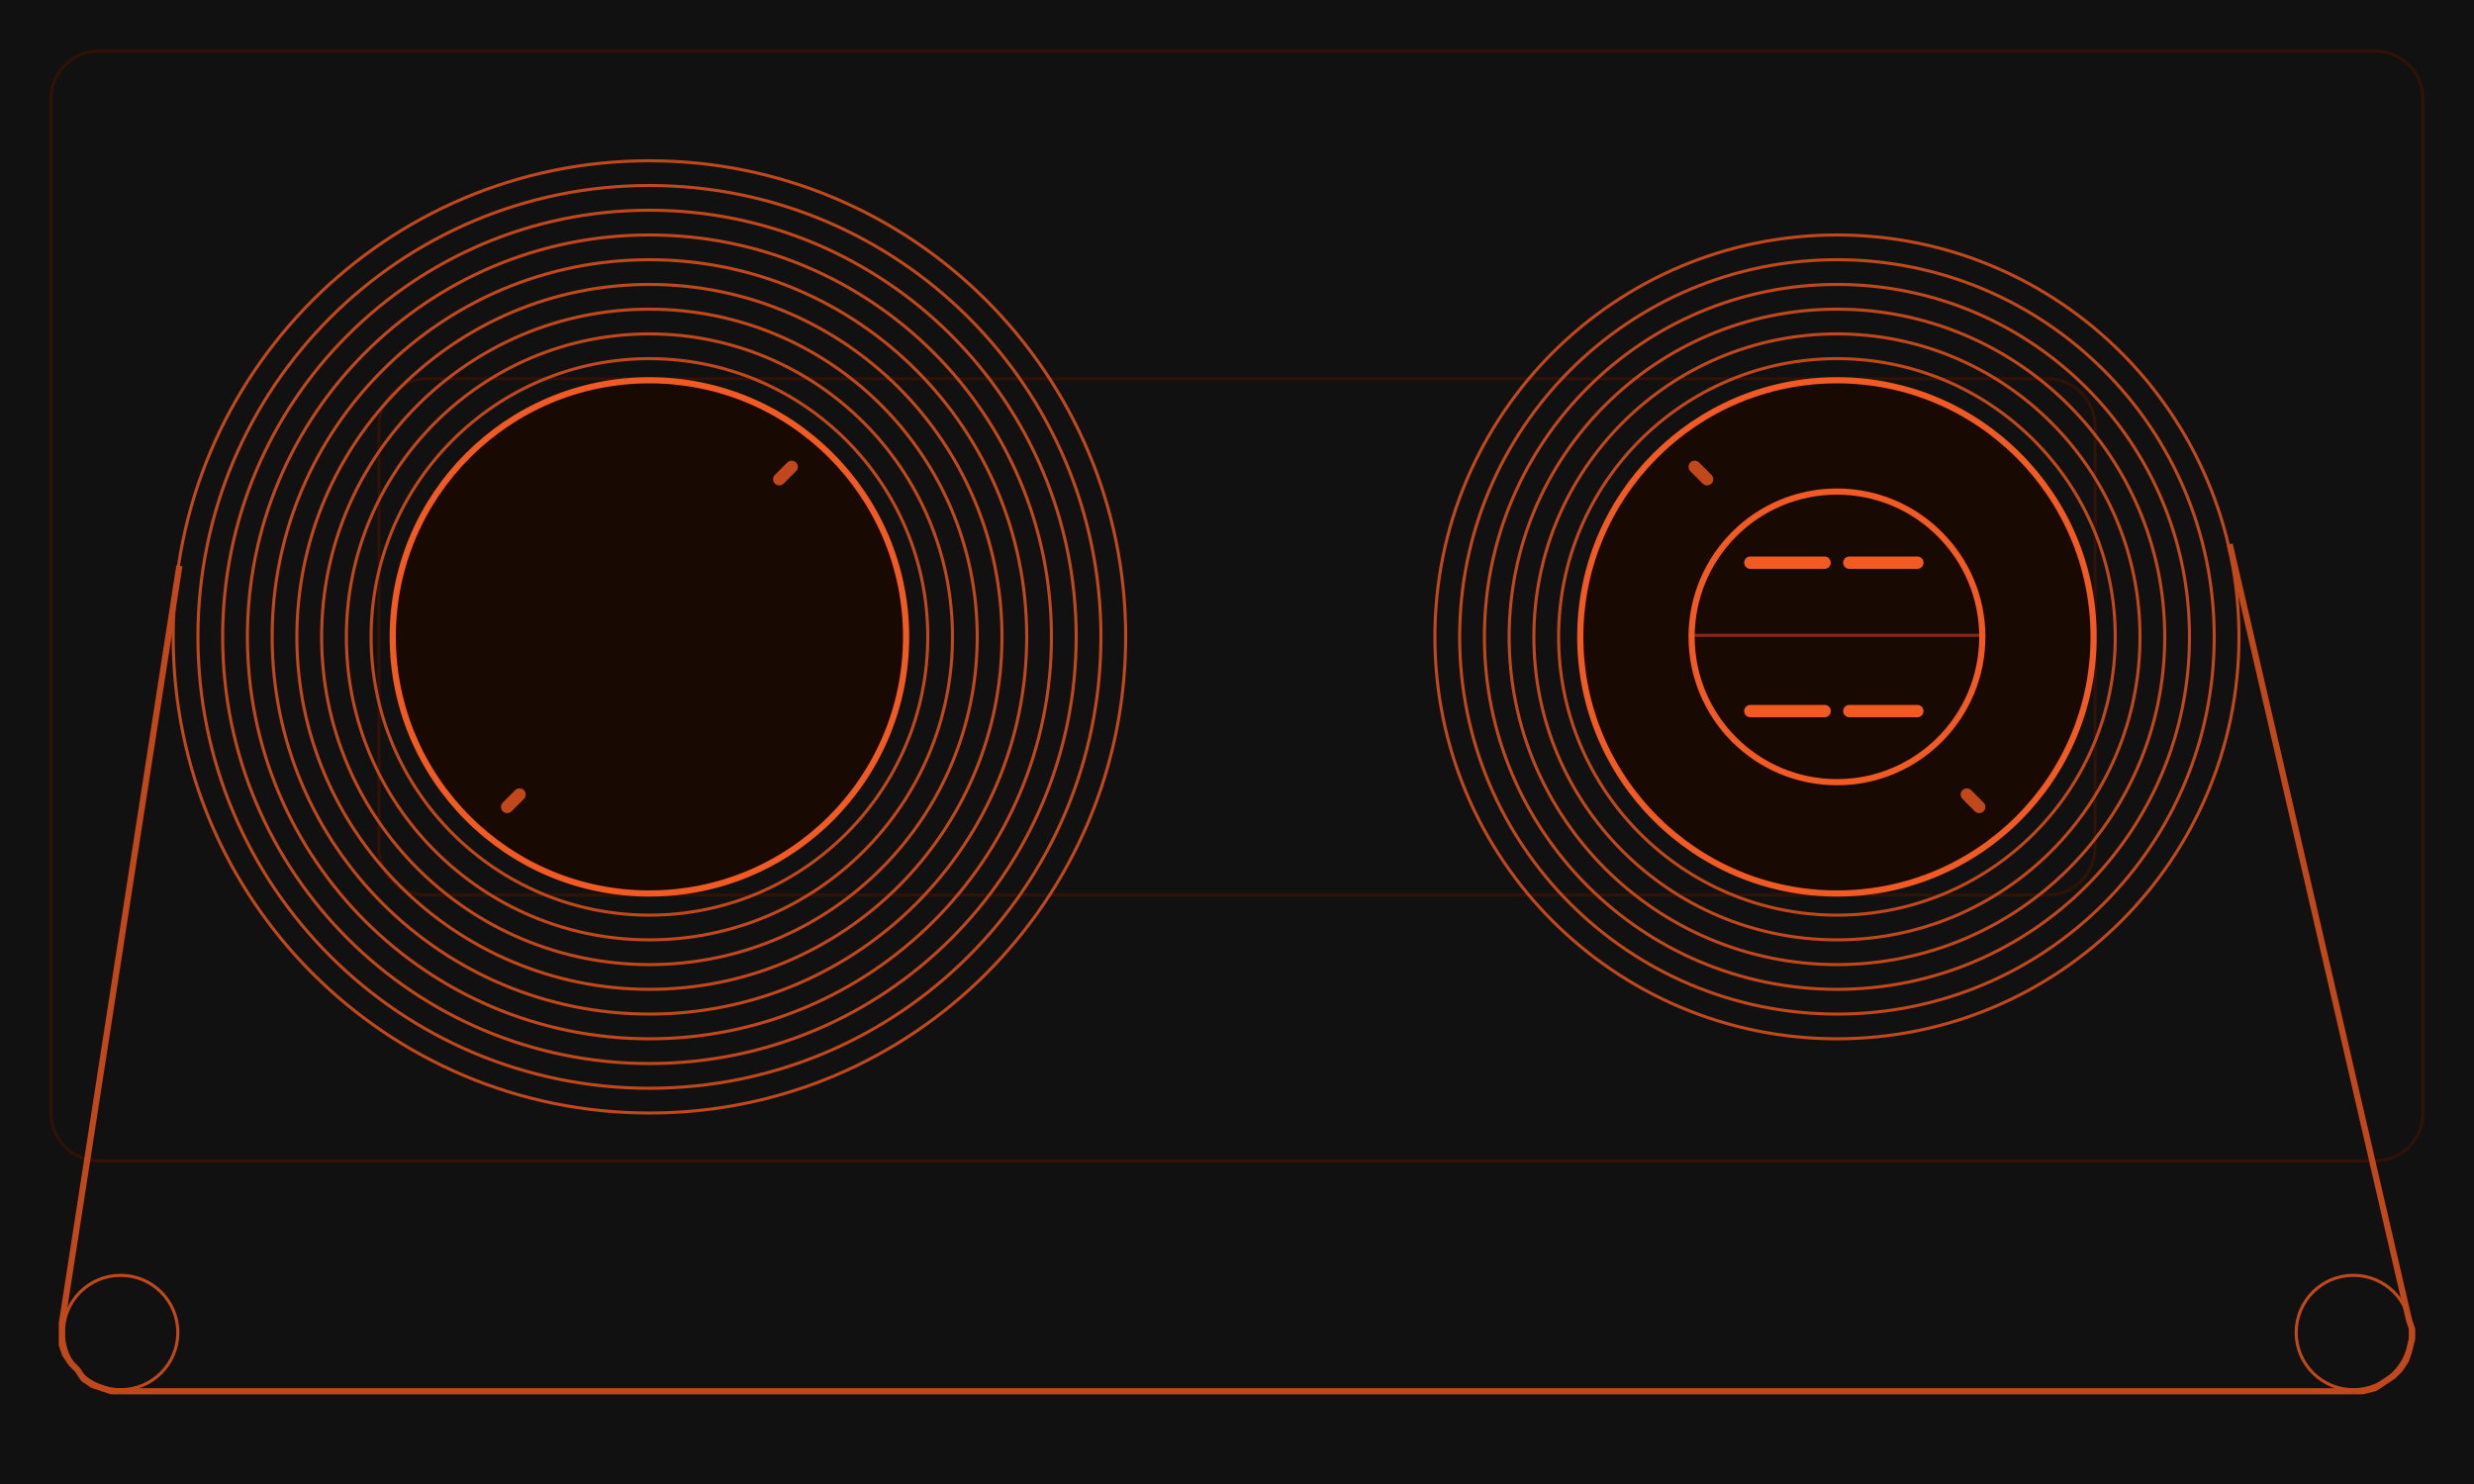
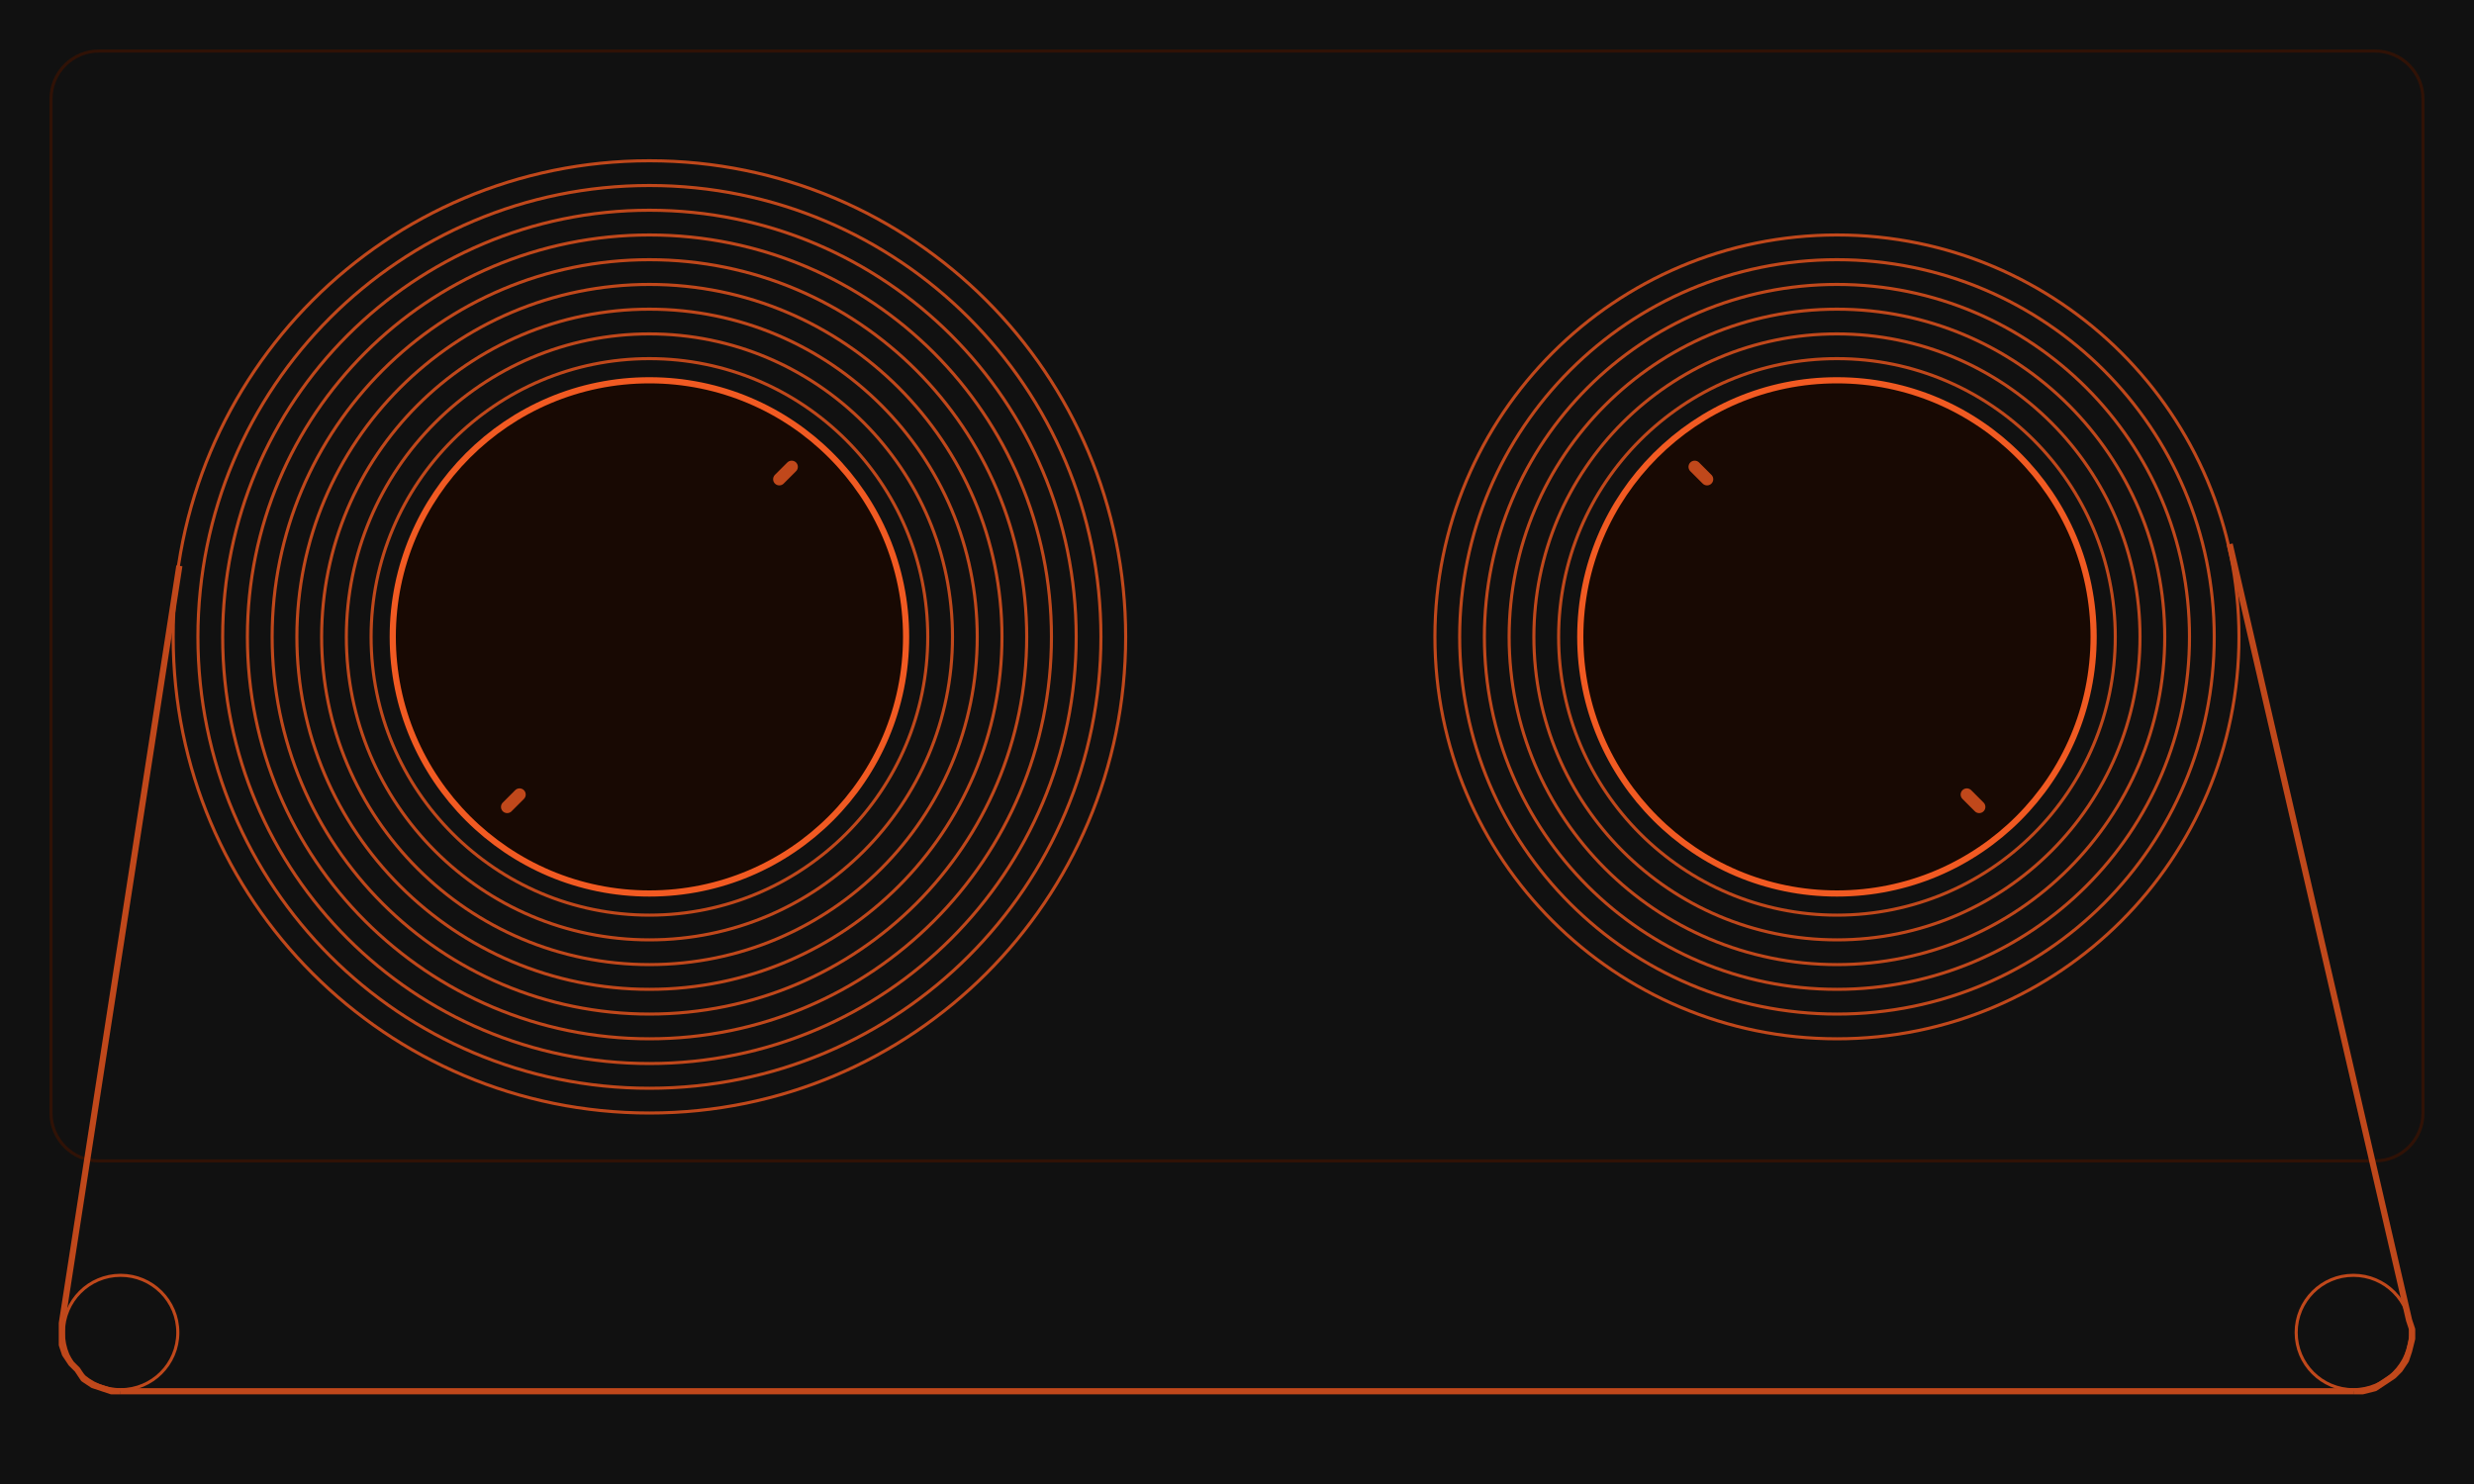
- <svg xmlns="http://www.w3.org/2000/svg" width="800" height="480" viewBox="0 0 800 480" role="img" aria-labelledby="full-title full-desc">
-   <rect width="800" height="480" fill="#111111" />
-   <g id="cassette-frames">
-     <rect x="16.5" y="16.5" width="767" height="359" rx="15.5" fill="#111111" stroke="#301206" stroke-width="1" />
-     <rect x="122.5" y="122.5" width="555" height="167" rx="15.5" fill="#111111" stroke="#301206" stroke-width="1" />
-   </g>
-   <g id="cassette-packs">
-     <g id="cassette-pack-0">
-       <circle cx="210" cy="206" r="154" fill="none" stroke="#C0481B" stroke-width="1" />
-       <circle cx="210" cy="206" r="146" fill="none" stroke="#C0481B" stroke-width="1" />
-       <circle cx="210" cy="206" r="138" fill="none" stroke="#C0481B" stroke-width="1" />
-       <circle cx="210" cy="206" r="130" fill="none" stroke="#C0481B" stroke-width="1" />
-       <circle cx="210" cy="206" r="122" fill="none" stroke="#C0481B" stroke-width="1" />
-       <circle cx="210" cy="206" r="114" fill="none" stroke="#C0481B" stroke-width="1" />
-       <circle cx="210" cy="206" r="106" fill="none" stroke="#C0481B" stroke-width="1" />
-       <circle cx="210" cy="206" r="98" fill="none" stroke="#C0481B" stroke-width="1" />
-       <circle cx="210" cy="206" r="90" fill="none" stroke="#C0481B" stroke-width="1" />
+ <svg xmlns="http://www.w3.org/2000/svg" width="800" height="480" viewBox="0 0 800 480">
+   <g id="Layer_1" data-name="Layer 1">
+     <path d="M0 0 L800 0 L800 480 L0 480 Z" fill="#111111" />
+     <g id="cassette-frames">
+       <path d="M32 16.5 L768 16.5 C776.56 16.5 783.5 23.44 783.5 32 L783.5 360 C783.5 368.56 776.56 375.5 768 375.5 L32 375.5 C23.44 375.5 16.5 368.56 16.5 360 L16.5 32 C16.5 23.44 23.44 16.5 32 16.5 Z" fill="#111111" stroke="#301206" />
    </g>
-     <g id="cassette-pack-1">
-       <circle cx="594" cy="206" r="130" fill="none" stroke="#C0481B" stroke-width="1" />
-       <circle cx="594" cy="206" r="122" fill="none" stroke="#C0481B" stroke-width="1" />
-       <circle cx="594" cy="206" r="114" fill="none" stroke="#C0481B" stroke-width="1" />
-       <circle cx="594" cy="206" r="106" fill="none" stroke="#C0481B" stroke-width="1" />
-       <circle cx="594" cy="206" r="98" fill="none" stroke="#C0481B" stroke-width="1" />
-       <circle cx="594" cy="206" r="90" fill="none" stroke="#C0481B" stroke-width="1" />
+     <g id="cassette-packs">
+       <g id="cassette-pack-0">
+         <path d="M364 206 C364 291.052 295.052 360 210 360 C124.948 360 56 291.052 56 206 C56 120.948 124.948 52 210 52 C295.052 52 364 120.948 364 206 Z" fill="none" stroke="#c0481b" />
+         <path d="M356 206 C356 286.634 290.634 352 210 352 C129.366 352 64 286.634 64 206 C64 125.366 129.366 60 210 60 C290.634 60 356 125.366 356 206 Z" fill="none" stroke="#c0481b" />
+         <path d="M348 206 C348 282.215 286.215 344 210 344 C133.785 344 72 282.215 72 206 C72 129.785 133.785 68 210 68 C286.215 68 348 129.785 348 206 Z" fill="none" stroke="#c0481b" />
+         <path d="M340 206 C340 277.797 281.797 336 210 336 C138.203 336 80 277.797 80 206 C80 134.203 138.203 76 210 76 C281.797 76 340 134.203 340 206 Z" fill="none" stroke="#c0481b" />
+         <path d="M332 206 C332 273.379 277.379 328 210 328 C142.621 328 88 273.379 88 206 C88 138.621 142.621 84 210 84 C277.379 84 332 138.621 332 206 Z" fill="none" stroke="#c0481b" />
+         <path d="M324 206 C324 268.96 272.96 320 210 320 C147.04 320 96 268.96 96 206 C96 143.04 147.04 92 210 92 C272.96 92 324 143.04 324 206 Z" fill="none" stroke="#c0481b" />
+         <path d="M316 206 C316 264.542 268.542 312 210 312 C151.458 312 104 264.542 104 206 C104 147.458 151.458 100 210 100 C268.542 100 316 147.458 316 206 Z" fill="none" stroke="#c0481b" />
+         <path d="M308 206 C308 260.124 264.124 304 210 304 C155.876 304 112 260.124 112 206 C112 151.876 155.876 108 210 108 C264.124 108 308 151.876 308 206 Z" fill="none" stroke="#c0481b" />
+         <path d="M300 206 C300 255.706 259.706 296 210 296 C160.294 296 120 255.706 120 206 C120 156.294 160.294 116 210 116 C259.706 116 300 156.294 300 206 Z" fill="none" stroke="#c0481b" />
+       </g>
+       <g id="cassette-pack-1">
+         <path d="M724 206 C724 277.797 665.797 336 594 336 C522.203 336 464 277.797 464 206 C464 134.203 522.203 76 594 76 C665.797 76 724 134.203 724 206 Z" fill="none" stroke="#c0481b" />
+         <path d="M716 206 C716 273.379 661.379 328 594 328 C526.621 328 472 273.379 472 206 C472 138.621 526.621 84 594 84 C661.379 84 716 138.621 716 206 Z" fill="none" stroke="#c0481b" />
+         <path d="M708 206 C708 268.96 656.96 320 594 320 C531.04 320 480 268.96 480 206 C480 143.04 531.04 92 594 92 C656.96 92 708 143.04 708 206 Z" fill="none" stroke="#c0481b" />
+         <path d="M700 206 C700 264.542 652.542 312 594 312 C535.458 312 488 264.542 488 206 C488 147.458 535.458 100 594 100 C652.542 100 700 147.458 700 206 Z" fill="none" stroke="#c0481b" />
+         <path d="M692 206 C692 260.124 648.124 304 594 304 C539.876 304 496 260.124 496 206 C496 151.876 539.876 108 594 108 C648.124 108 692 151.876 692 206 Z" fill="none" stroke="#c0481b" />
+         <path d="M684 206 C684 255.706 643.706 296 594 296 C544.294 296 504 255.706 504 206 C504 156.294 544.294 116 594 116 C643.706 116 684 156.294 684 206 Z" fill="none" stroke="#c0481b" />
+       </g>
+     </g>
+     <g id="cassette-rollers">
+       <path d="M57.5 431 C57.5 441.217 49.217 449.5 39 449.5 C28.783 449.5 20.5 441.217 20.5 431 C20.5 420.783 28.783 412.5 39 412.5 C49.217 412.5 57.5 420.783 57.5 431 Z" fill="none" stroke="#c0481b" />
+       <path d="M779.5 431 C779.5 441.217 771.217 449.5 761 449.5 C750.783 449.5 742.5 441.217 742.5 431 C742.5 420.783 750.783 412.5 761 412.5 C771.217 412.5 779.5 420.783 779.5 431 Z" fill="none" stroke="#c0481b" />
+     </g>
+     <g id="cassette-run">
+       <path d="M39 450 L761 450" fill="#000000" stroke="#c0481b" stroke-width="2" />
+     </g>
+     <g id="cassette-strands">
+       <path d="M58 183 L20 428 L20 431 L20 435 L21 438 L23 441 L25 443 L27 446 L30 448 L33 449 L36 450 L39 450" fill="none" stroke="#c0481b" stroke-width="2" stroke-linejoin="round" />
+       <path d="M721 176 L779 427 L780 430 L780 433 L779 437 L778 440 L776 443 L774 445 L771 447 L768 449 L764 450 L761 450" fill="none" stroke="#c0481b" stroke-width="2" stroke-linejoin="round" />
+     </g>
+     <g id="cassette-hubs">
+       <g id="cassette-hub-0">
+         <path d="M293 206 C293 251.84 255.84 289 210 289 C164.16 289 127 251.84 127 206 C127 160.16 164.16 123 210 123 C255.84 123 293 160.16 293 206 Z" fill="#180903" stroke="#f15a22" stroke-width="2" />
+         <path d="M252 155 L256 151" fill="#000000" stroke="#c0481b" stroke-width="4" stroke-linecap="round" />
+         <path d="M168 257 L164 261" fill="#000000" stroke="#c0481b" stroke-width="4" stroke-linecap="round" />
+       </g>
+       <g id="cassette-hub-1">
+         <path d="M677 206 C677 251.84 639.84 289 594 289 C548.16 289 511 251.84 511 206 C511 160.16 548.16 123 594 123 C639.84 123 677 160.16 677 206 Z" fill="#180903" stroke="#f15a22" stroke-width="2" />
+         <path d="M552 155 L548 151" fill="#000000" stroke="#c0481b" stroke-width="4" stroke-linecap="round" />
+         <path d="M636 257 L640 261" fill="#000000" stroke="#c0481b" stroke-width="4" stroke-linecap="round" />
+       </g>
    </g>
  </g>
-   <g id="cassette-rollers">
-     <circle cx="39" cy="431" r="18.5" fill="none" stroke="#C0481B" stroke-width="1" />
-     <circle cx="761" cy="431" r="18.5" fill="none" stroke="#C0481B" stroke-width="1" />
-   </g>
-   <g id="cassette-run">
-     <line x1="39" y1="450" x2="761" y2="450" stroke="#C0481B" stroke-width="2" stroke-linecap="butt" />
-   </g>
-   <g id="cassette-strands">
-     <polyline points="58,183 20,428 20,431 20,435 21,438 23,441 25,443 27,446 30,448 33,449 36,450 39,450" fill="none" stroke="#C0481B" stroke-width="2" stroke-linecap="butt" stroke-linejoin="round" />
-     <polyline points="721,176 779,427 780,430 780,433 779,437 778,440 776,443 774,445 771,447 768,449 764,450 761,450" fill="none" stroke="#C0481B" stroke-width="2" stroke-linecap="butt" stroke-linejoin="round" />
-   </g>
-   <g id="cassette-hubs">
-     <g id="cassette-hub-0">
-       <circle cx="210" cy="206" r="83" fill="#180903" stroke="#F15A22" stroke-width="2" />
-       <line x1="252" y1="155" x2="256" y2="151" stroke="#C0481B" stroke-width="4" stroke-linecap="round" />
-       <line x1="168" y1="257" x2="164" y2="261" stroke="#C0481B" stroke-width="4" stroke-linecap="round" />
-     </g>
-     <g id="cassette-hub-1">
-       <circle cx="594" cy="206" r="83" fill="#180903" stroke="#F15A22" stroke-width="2" />
-       <line x1="552" y1="155" x2="548" y2="151" stroke="#C0481B" stroke-width="4" stroke-linecap="round" />
-       <line x1="636" y1="257" x2="640" y2="261" stroke="#C0481B" stroke-width="4" stroke-linecap="round" />
-     </g>
-   </g>
-   <g id="cassette-meter" transform="translate(546 158)">
-     <rect x="0" y="47" width="96" height="1" fill="#7F2C18" />
-     <rect x="18" y="22" width="28" height="4" rx="2" fill="#F15A22" />
-     <rect x="18" y="70" width="28" height="4" rx="2" fill="#F15A22" />
-     <rect x="50" y="22" width="26" height="4" rx="2" fill="#F15A22" />
-     <rect x="50" y="70" width="26" height="4" rx="2" fill="#F15A22" />
-     <circle cx="48" cy="48" r="47" fill="none" stroke="#F15A22" stroke-width="2" />
-   </g>
</svg>
